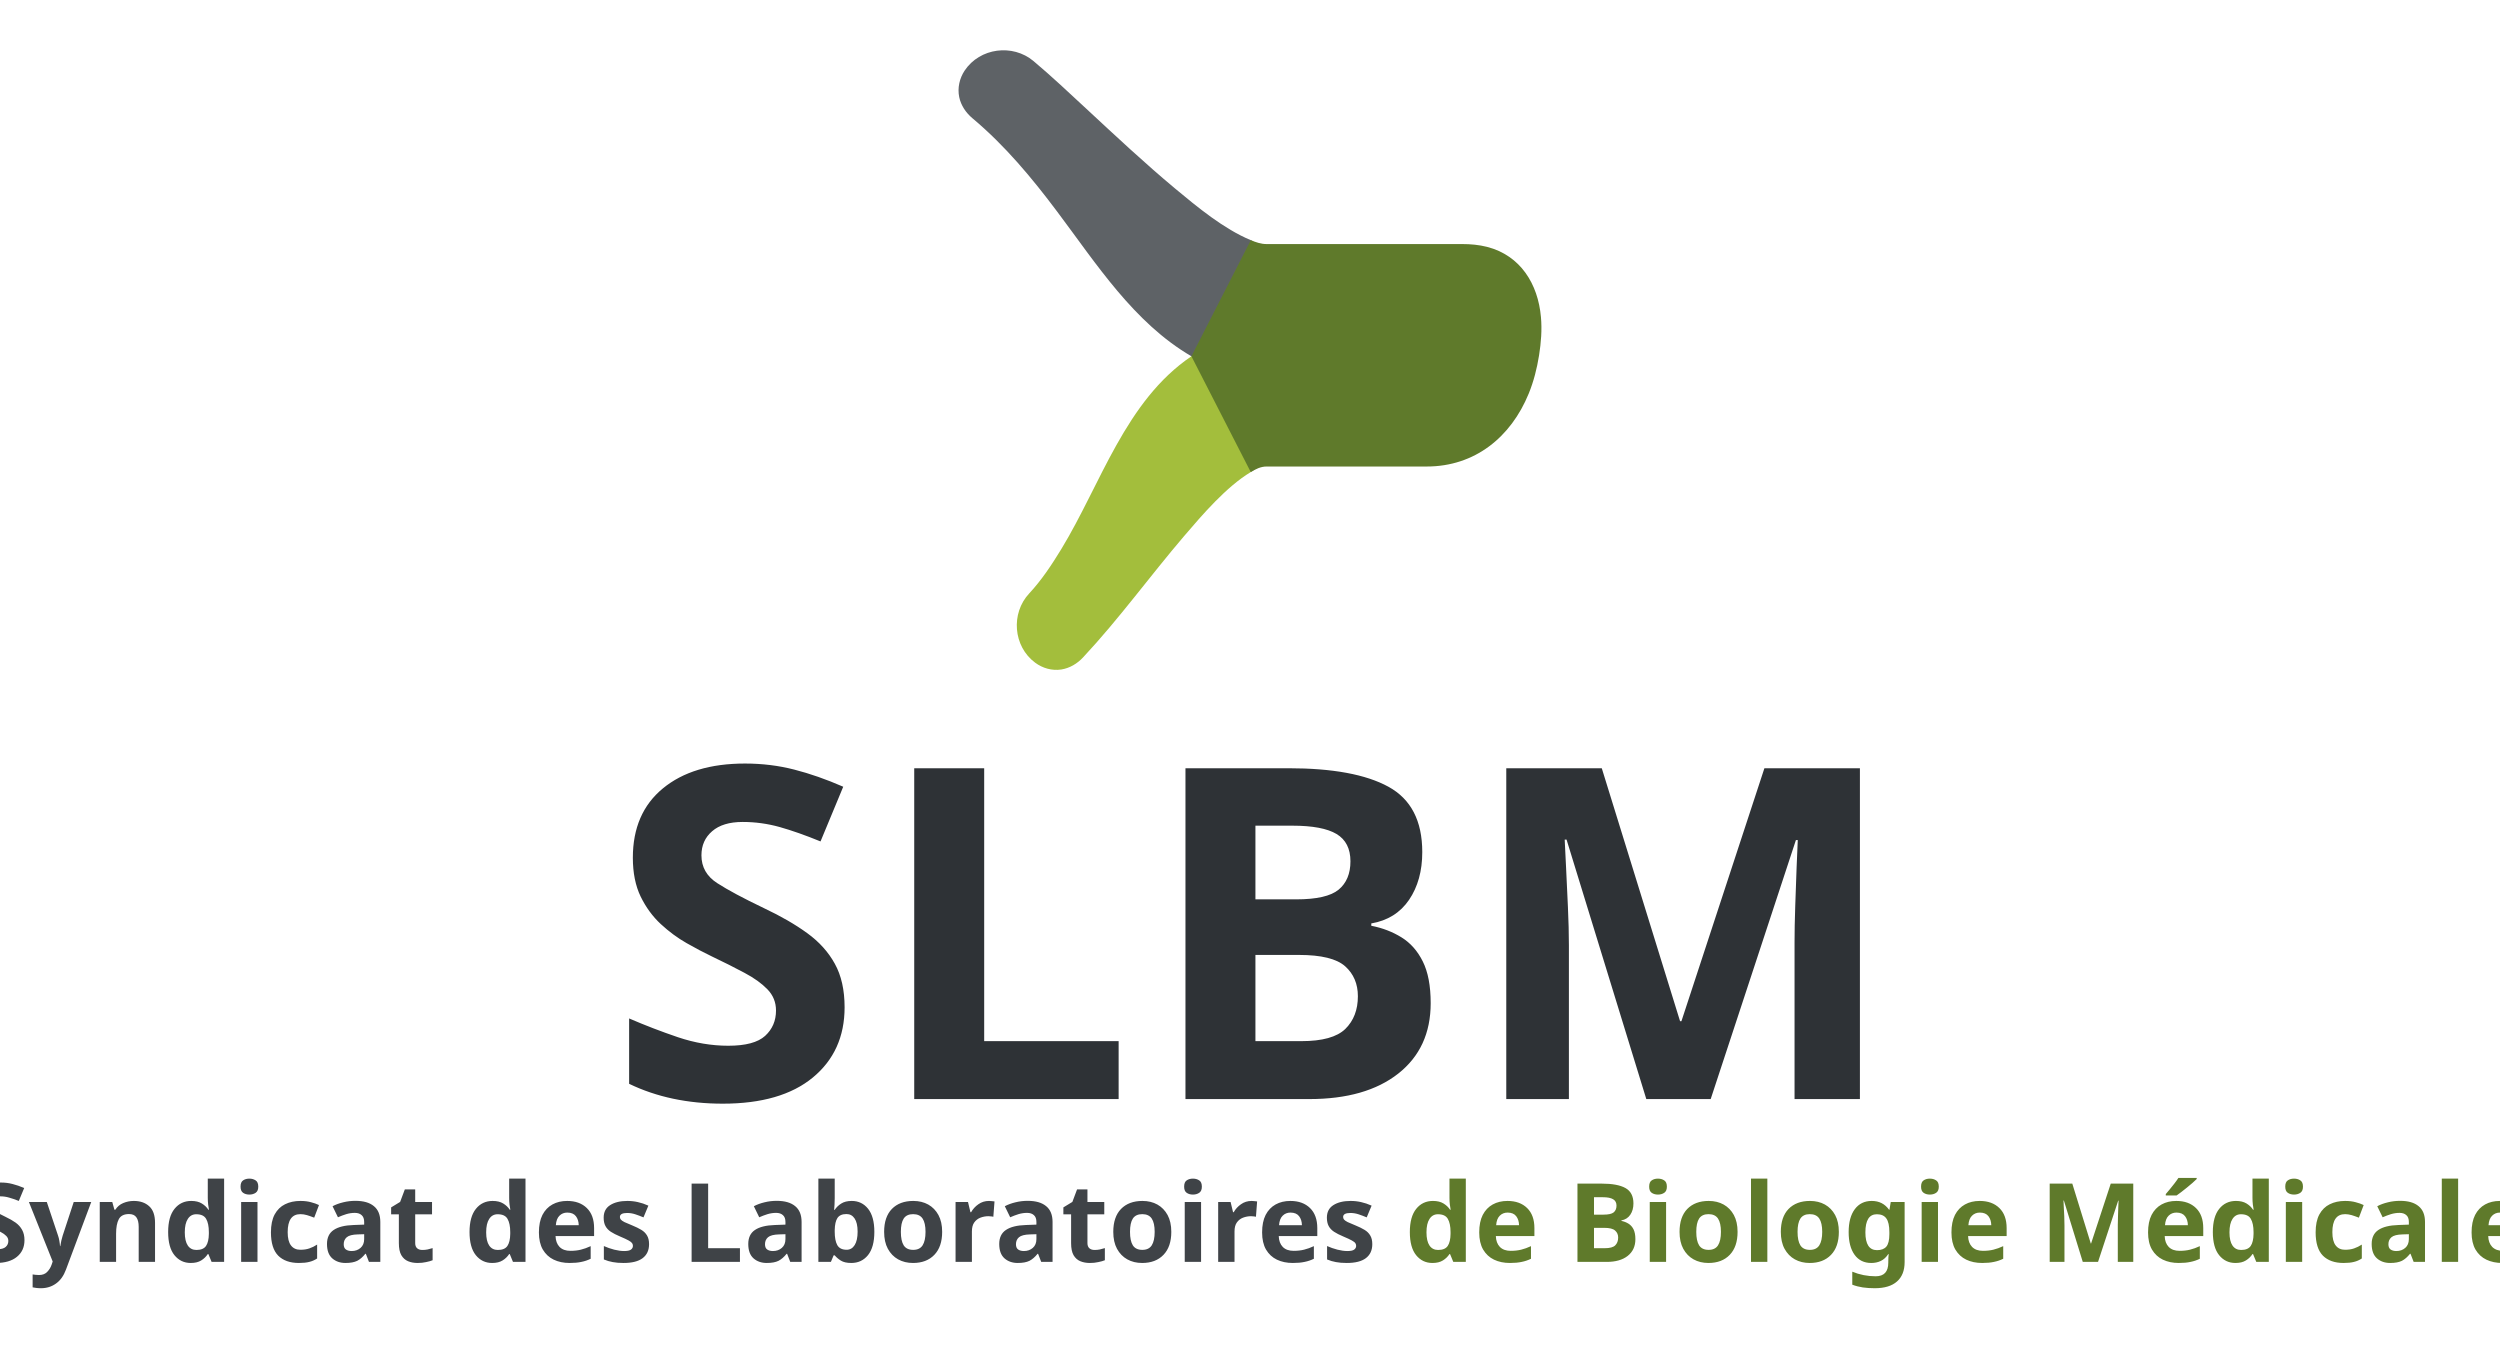
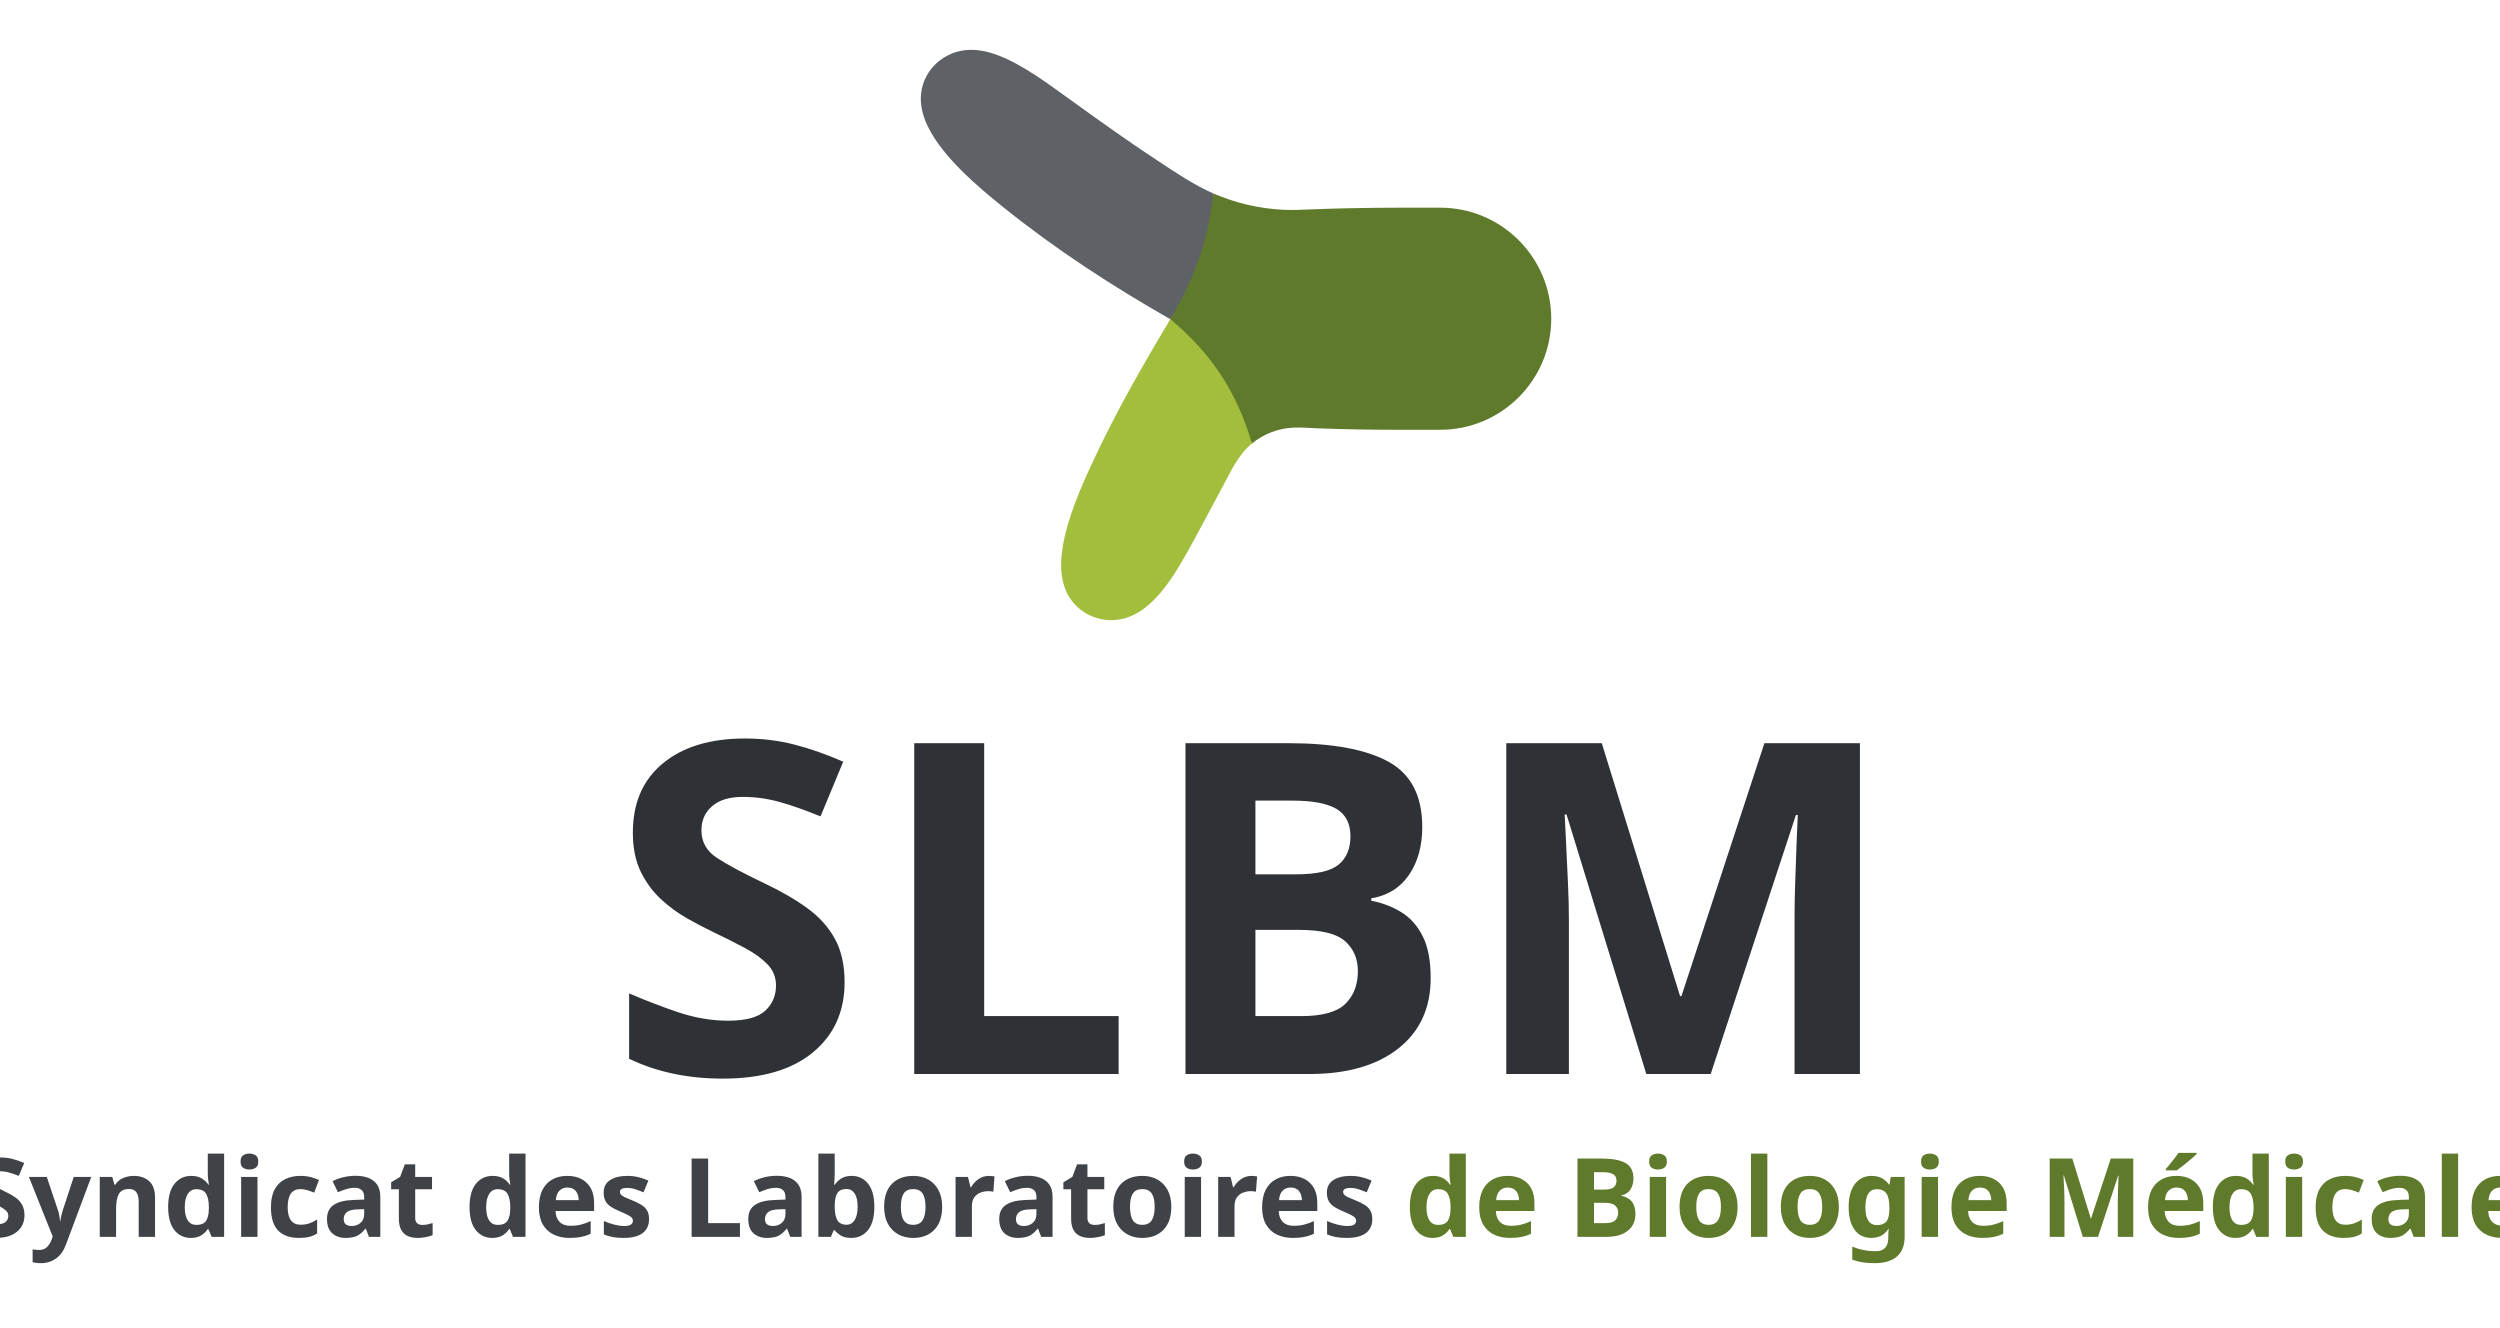
- <svg xmlns="http://www.w3.org/2000/svg" viewBox="0.4 6.5 399.2 215.8" role="img" aria-label="SLBM, Syndicat des Laboratoires de Biologie Médicale">
-   <g transform="translate(144 8) scale(0.9333)">
-     <path d="M49.98 59.35C40.12 53.6 33.72 43.53 27.02 34.61C22.68 28.82 18.08 23.29 12.52 18.63C11.4 17.69 10.55 16.44 10.25 15C9.93 13.43 10.3 11.8 11.18 10.47C13.78 6.57 19.4 5.85 22.96 8.84C26.07 11.45 29.03 14.25 32.01 17.01C37 21.64 41.97 26.3 47.2 30.66C50.98 33.81 55.56 37.59 60.14 39.48L63.18 41.51L53.03 59.35L49.98 59.35Z" fill="#5E6266" />
-     <path d="M49.98 59.35C38.68 66.99 34.51 81.18 27.71 92.35C26.1 94.99 24.34 97.66 22.22 99.93C19.05 103.33 19.48 108.98 23.24 111.77C24.52 112.72 26.12 113.18 27.71 112.94C29.16 112.71 30.46 111.93 31.45 110.86C37.6 104.28 42.88 96.96 48.73 90.11C51.88 86.43 55.95 81.68 60.13 79.16L63.17 77.13L53.03 59.35L49.98 59.35Z" fill="#A3BE3C" />
-     <path d="M60.14 39.48C60.99 39.84 61.9 40.15 62.83 40.15L96.33 40.15C97.75 40.15 99.17 40.28 100.56 40.63C106.29 42.11 109.28 46.98 109.78 52.64C109.98 54.83 109.8 57.02 109.46 59.18C109.1 61.42 108.55 63.63 107.69 65.73C104.64 73.19 98.47 78.21 90.24 78.21L62.83 78.21C61.84 78.21 60.98 78.65 60.13 79.16L49.98 59.35L60.14 39.48Z" fill="#5F7A2B" />
+ <svg xmlns="http://www.w3.org/2000/svg" viewBox="0.4 10.5 399.2 211.9" role="img" aria-label="SLBM, Syndicat des Laboratoires de Biologie Médicale">
+   <g transform="translate(141.77 8) scale(0.9333)">
+     <path d="M48.75 57.29C49.7 56.27 50.56 55.14 51.36 54C55.24 48.44 56.55 42.49 56.15 35.79C52.81 34.33 49.78 32.27 46.74 30.27C41.55 26.87 36.52 23.25 31.49 19.63C27.81 16.99 23.58 13.79 19.36 12.17C17.53 11.46 15.57 11.04 13.61 11.27C9.45 11.76 6.14 15.18 6.07 19.42C6.04 21.19 6.57 22.92 7.36 24.49C9.92 29.62 15.73 34.55 20.17 38.12C29.1 45.31 38.79 51.61 48.75 57.29Z" fill="#5E6266" />
+     <path d="M62.72 78.56C61.5 68.97 57.07 62.23 48.76 57.29C44.09 65.08 39.57 72.98 35.72 81.2C33.5 85.94 31.09 91.37 30.3 96.55C29.94 98.95 29.93 101.5 30.9 103.76C32.49 107.44 36.58 109.46 40.48 108.58C41.98 108.25 43.34 107.52 44.54 106.58C48.09 103.78 50.67 98.97 52.82 95.05C54.47 92.03 56.07 88.98 57.7 85.95C59.12 83.32 60.36 80.5 62.72 78.56Z" fill="#A3BE3C" />
+     <path d="M94.93 38.21C89.84 38.21 84.75 38.19 79.67 38.3C77.59 38.34 75.5 38.4 73.42 38.48C71.66 38.55 69.9 38.65 68.14 38.57C64.02 38.38 59.93 37.43 56.15 35.79C55.16 43.91 52.97 50.27 48.76 57.29C55.8 63.15 60.15 69.77 62.72 78.56C64.73 76.91 67.27 75.94 69.88 75.84C71.31 75.78 72.76 75.92 74.19 75.97C76.39 76.05 78.58 76.11 80.78 76.15C85.5 76.24 90.21 76.21 94.93 76.21C105.42 76.21 113.93 67.71 113.93 57.21C113.93 46.72 105.42 38.21 94.93 38.21Z" fill="#5F7A2B" />
  </g>
  <text x="200.75" y="182" text-anchor="middle" font-family="Nunito" font-weight="900" font-size="74" letter-spacing="1.5" fill="#2E3236">SLBM</text>
  <text x="200.0" y="208" text-anchor="middle" font-family="Nunito" font-weight="700" font-size="17.5" fill="#3F4347">Syndicat des Laboratoires <tspan fill="#5F7A2B">de Biologie Médicale</tspan>
  </text>
</svg>
